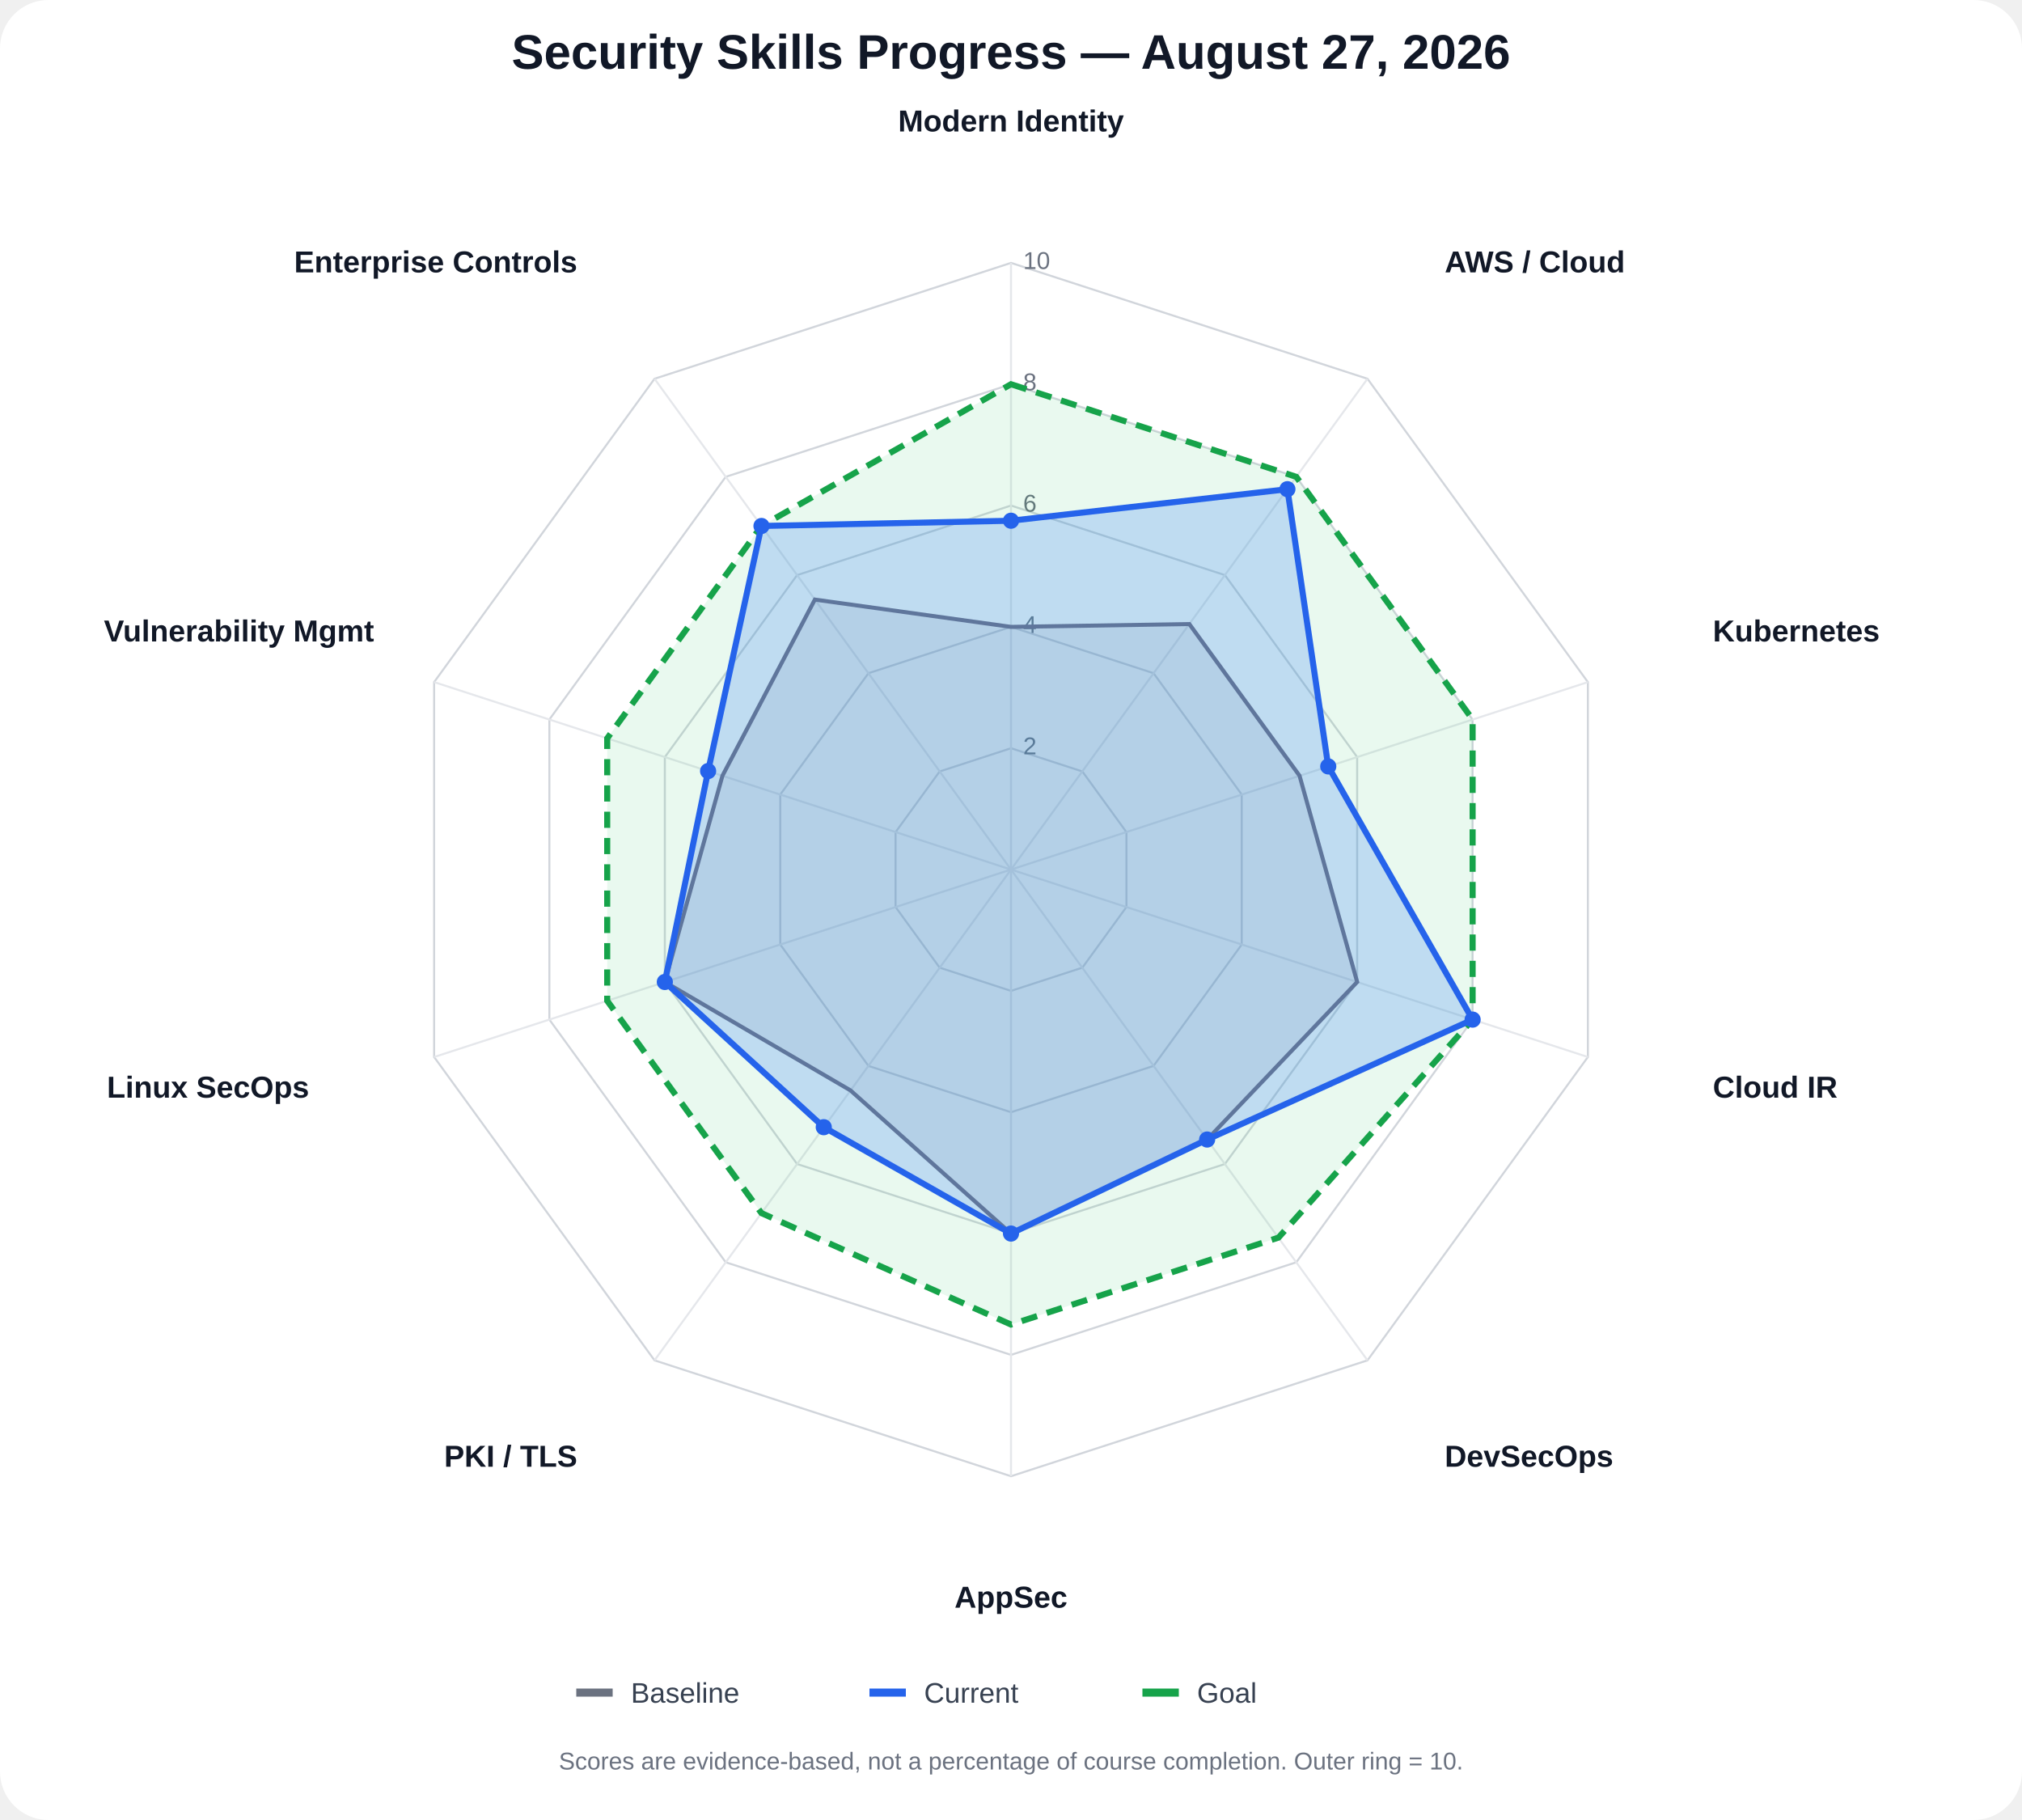
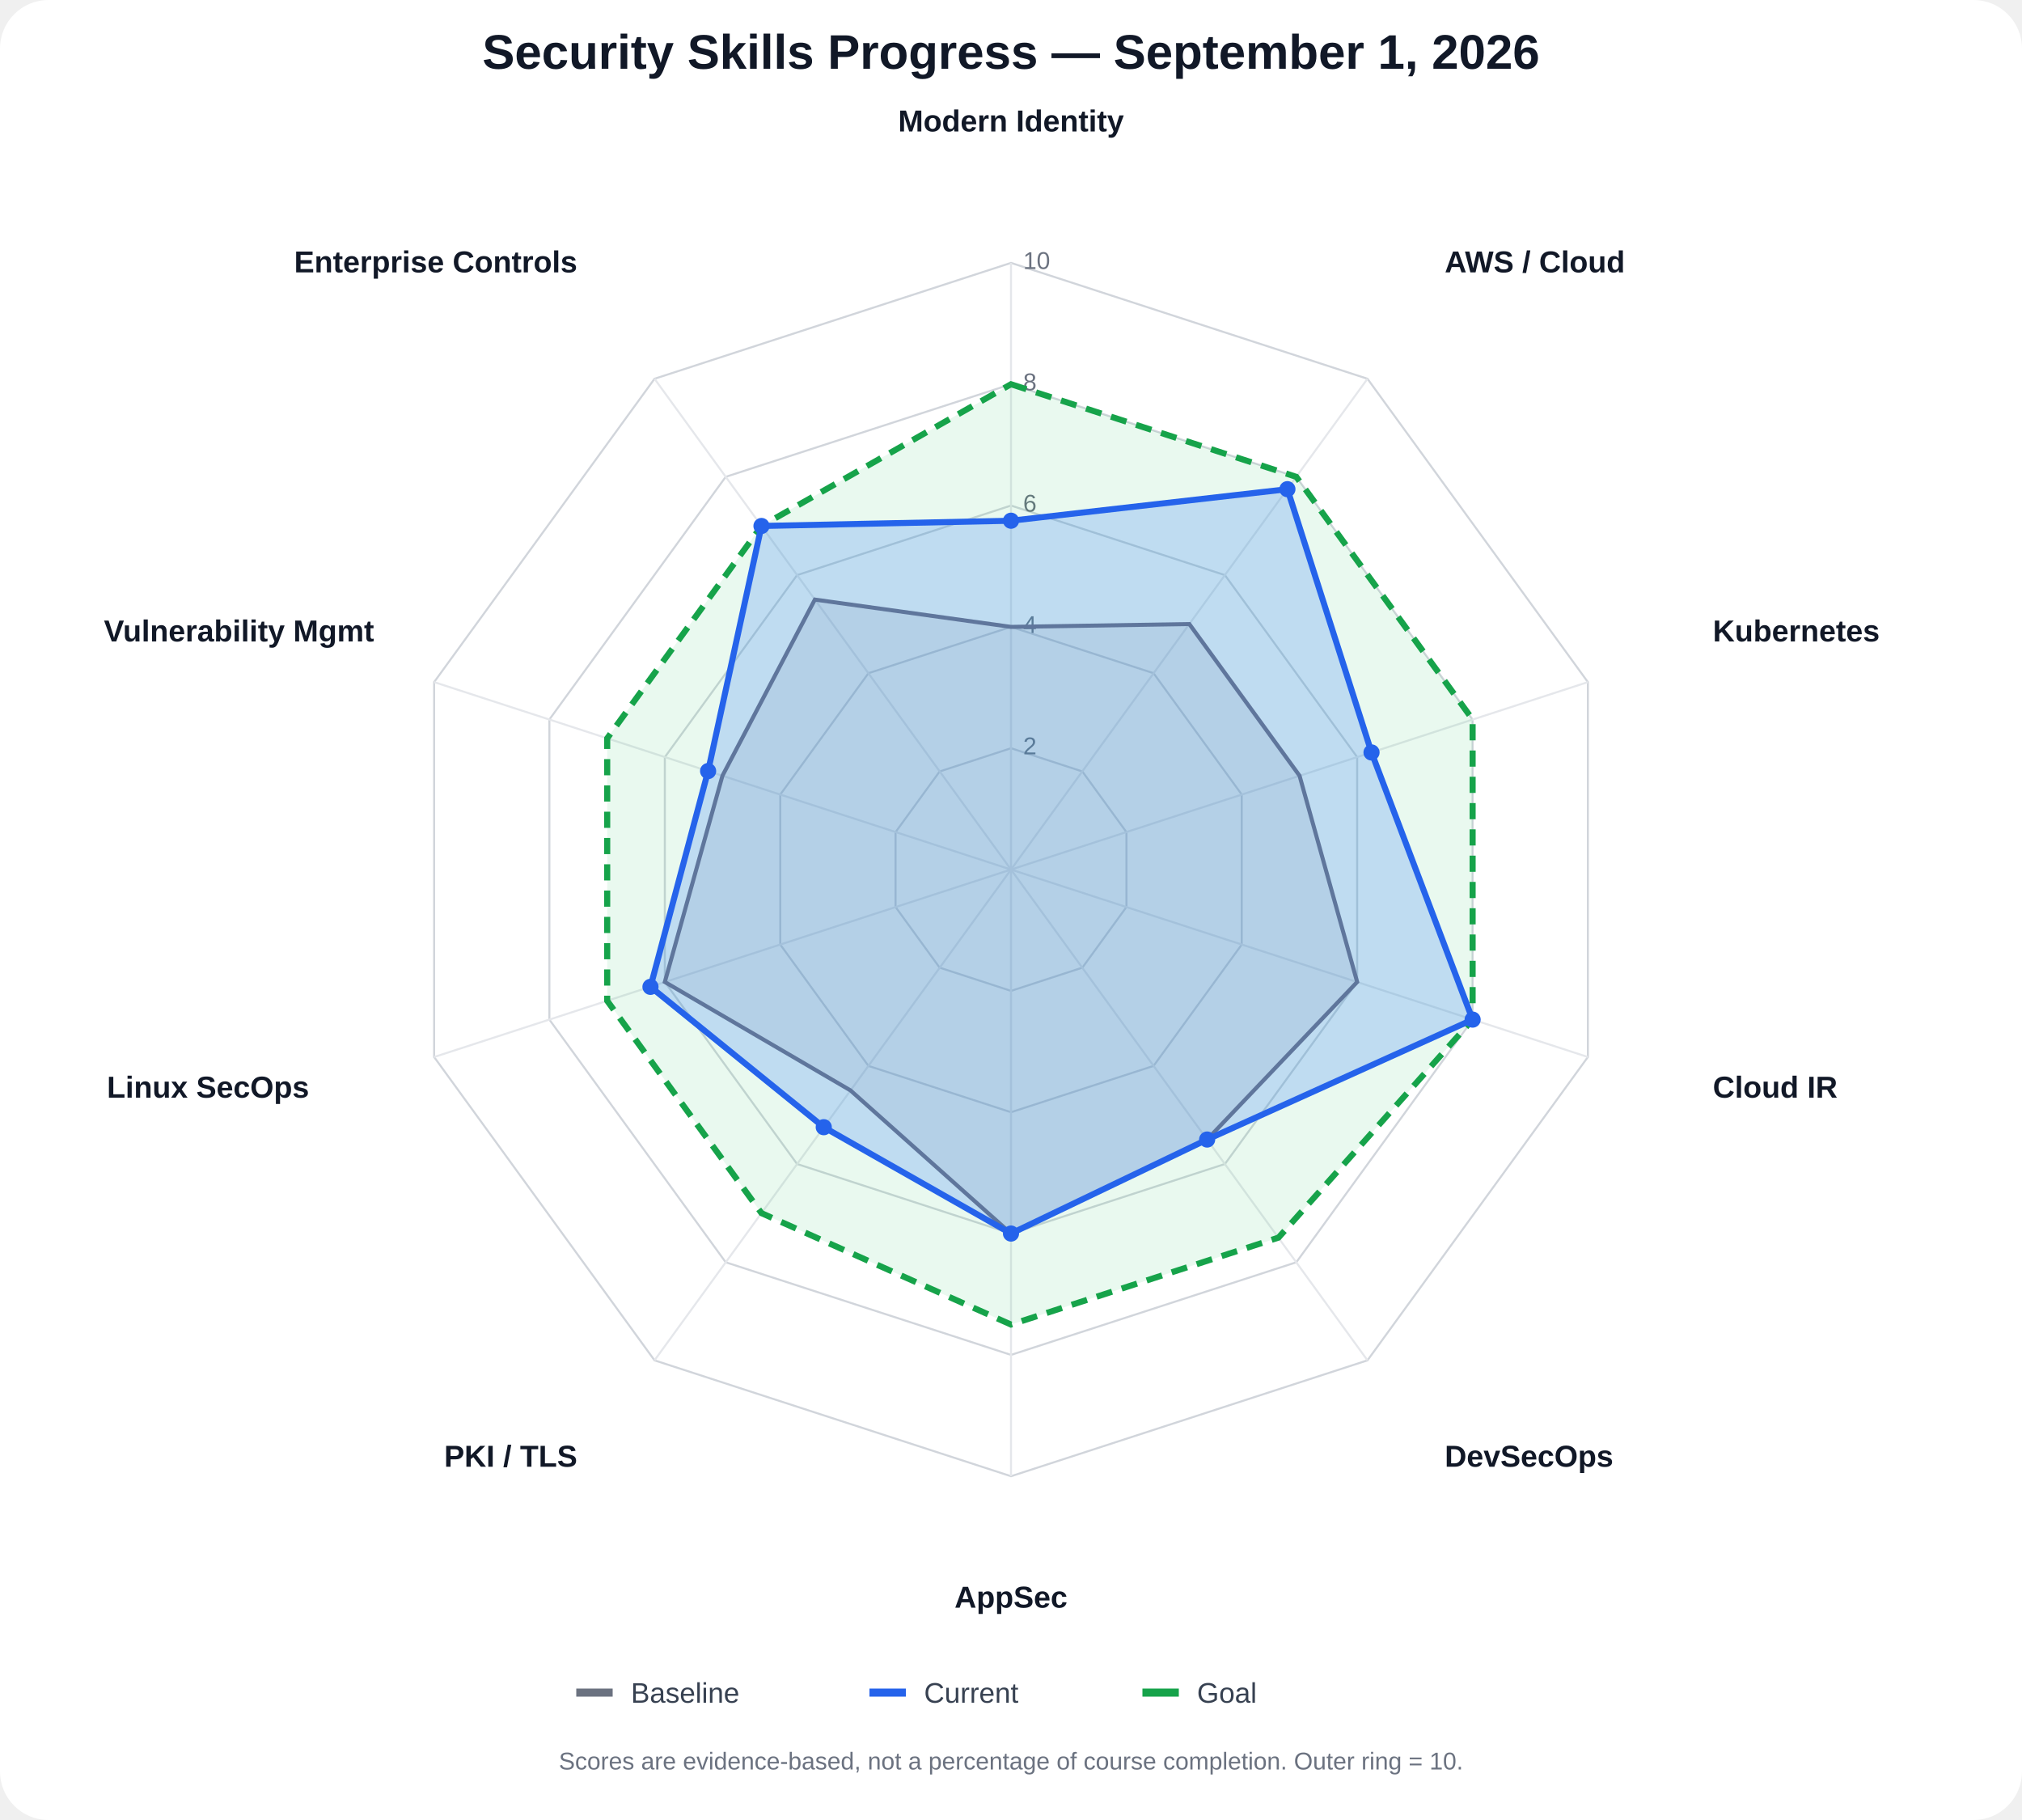
<svg xmlns="http://www.w3.org/2000/svg" width="1000" height="900" viewBox="0 0 1000 900" role="img" aria-labelledby="title desc">
  <rect width="1000" height="900" rx="24" fill="#ffffff" />
-   <text x="500" y="34" text-anchor="middle" font-family="Arial, sans-serif" font-size="24" font-weight="700" fill="#111827">Security Skills Progress — August 27, 2026</text>
+   <text x="500" y="34" text-anchor="middle" font-family="Arial, sans-serif" font-size="24" font-weight="700" fill="#111827">Security Skills Progress — September 1, 2026</text>
  <g fill="none" stroke="#d1d5db" stroke-width="1">
    <polygon points="500.0,370.0 535.3,381.5 557.1,411.5 557.1,448.5 535.3,478.5 500.0,490.0 464.7,478.5 442.9,448.5 442.9,411.5 464.7,381.5" />
    <polygon points="500.0,310.0 570.5,332.9 614.1,392.9 614.1,467.1 570.5,527.1 500.0,550.0 429.5,527.1 385.9,467.1 385.9,392.9 429.5,332.9" />
    <polygon points="500.0,250.0 605.8,284.4 671.2,374.4 671.2,485.6 605.8,575.6 500.0,610.0 394.2,575.6 328.8,485.6 328.8,374.4 394.2,284.4" />
    <polygon points="500.0,190.0 641.1,235.8 728.3,355.8 728.3,504.2 641.1,624.2 500.0,670.0 358.9,624.2 271.7,504.2 271.7,355.8 358.9,235.8" />
    <polygon points="500.0,130.0 676.3,187.3 785.3,337.3 785.3,522.7 676.3,672.7 500.0,730.0 323.7,672.7 214.7,522.7 214.7,337.3 323.7,187.3" />
  </g>
  <g stroke="#e5e7eb" stroke-width="1">
    <line x1="500" y1="430" x2="500.0" y2="130.0" />
    <line x1="500" y1="430" x2="676.3" y2="187.3" />
    <line x1="500" y1="430" x2="785.3" y2="337.3" />
    <line x1="500" y1="430" x2="785.3" y2="522.7" />
    <line x1="500" y1="430" x2="676.3" y2="672.7" />
    <line x1="500" y1="430" x2="500.0" y2="730.0" />
    <line x1="500" y1="430" x2="323.7" y2="672.7" />
    <line x1="500" y1="430" x2="214.7" y2="522.7" />
    <line x1="500" y1="430" x2="214.7" y2="337.3" />
    <line x1="500" y1="430" x2="323.7" y2="187.3" />
  </g>
  <g font-family="Arial, sans-serif" font-size="12" fill="#6b7280">
    <text x="506" y="373">2</text>
    <text x="506" y="313">4</text>
    <text x="506" y="253">6</text>
    <text x="506" y="193">8</text>
    <text x="506" y="133">10</text>
  </g>
  <polygon points="500.0,190.0 641.1,235.8 728.3,355.8 728.3,504.2 632.3,612.0 500.0,655.0 376.6,599.9 300.3,494.9 300.3,365.1 376.6,260.1" fill="#22c55e" fill-opacity="0.10" stroke="#16a34a" stroke-width="3" stroke-dasharray="8 5" />
  <polygon points="500.0,310.0 588.2,308.6 642.7,383.6 671.2,485.6 597.0,563.5 500.0,610.0 420.6,539.2 328.8,485.6 357.3,383.6 403.0,296.5" fill="#6b7280" fill-opacity="0.12" stroke="#6b7280" stroke-width="2" />
-   <polygon points="500.0,257.5 636.7,241.9 656.9,379.0 728.3,504.2 597.0,563.5 500.0,610.0 407.4,557.4 328.8,485.6 350.2,381.3 376.6,260.1" fill="#3b82f6" fill-opacity="0.24" stroke="#2563eb" stroke-width="3" />
+   <polygon points="500.0,257.5 636.7,241.9 678.3,372.1 728.3,504.2 597.0,563.5 500.0,610.0 407.4,557.4 321.7,488.0 350.2,381.3 376.6,260.1" fill="#3b82f6" fill-opacity="0.24" stroke="#2563eb" stroke-width="3" />
  <g fill="#2563eb">
    <circle cx="500.0" cy="257.5" r="4" />
    <circle cx="636.7" cy="241.9" r="4" />
-     <circle cx="656.9" cy="379.0" r="4" />
+     <circle cx="678.3" cy="372.1" r="4" />
    <circle cx="728.3" cy="504.2" r="4" />
    <circle cx="597.0" cy="563.5" r="4" />
    <circle cx="500.0" cy="610.0" r="4" />
    <circle cx="407.4" cy="557.4" r="4" />
-     <circle cx="328.8" cy="485.6" r="4" />
+     <circle cx="321.7" cy="488.0" r="4" />
    <circle cx="350.2" cy="381.3" r="4" />
    <circle cx="376.6" cy="260.1" r="4" />
  </g>
  <g font-family="Arial, sans-serif" font-size="15" font-weight="600" fill="#111827">
    <text x="500.0" y="65.0" text-anchor="middle">Modern Identity</text>
    <text x="714.5" y="134.7" text-anchor="start">AWS / Cloud</text>
    <text x="847.1" y="317.2" text-anchor="start">Kubernetes</text>
    <text x="847.1" y="542.8" text-anchor="start">Cloud IR</text>
    <text x="714.5" y="725.3" text-anchor="start">DevSecOps</text>
    <text x="500.0" y="795.0" text-anchor="middle">AppSec</text>
    <text x="285.5" y="725.3" text-anchor="end">PKI / TLS</text>
    <text x="152.9" y="542.8" text-anchor="end">Linux SecOps</text>
    <text x="185.0" y="317.2" text-anchor="end">Vulnerability Mgmt</text>
    <text x="285.5" y="134.7" text-anchor="end">Enterprise Controls</text>
  </g>
  <g font-family="Arial, sans-serif" font-size="14" fill="#374151">
    <rect x="285" y="835" width="18" height="4" fill="#6b7280" />
    <text x="312" y="842">Baseline</text>
    <rect x="430" y="835" width="18" height="4" fill="#2563eb" />
    <text x="457" y="842">Current</text>
    <rect x="565" y="835" width="18" height="4" fill="#16a34a" />
    <text x="592" y="842">Goal</text>
  </g>
  <text x="500" y="875" text-anchor="middle" font-family="Arial, sans-serif" font-size="12" fill="#6b7280">Scores are evidence-based, not a percentage of course completion. Outer ring = 10.</text>
</svg>
